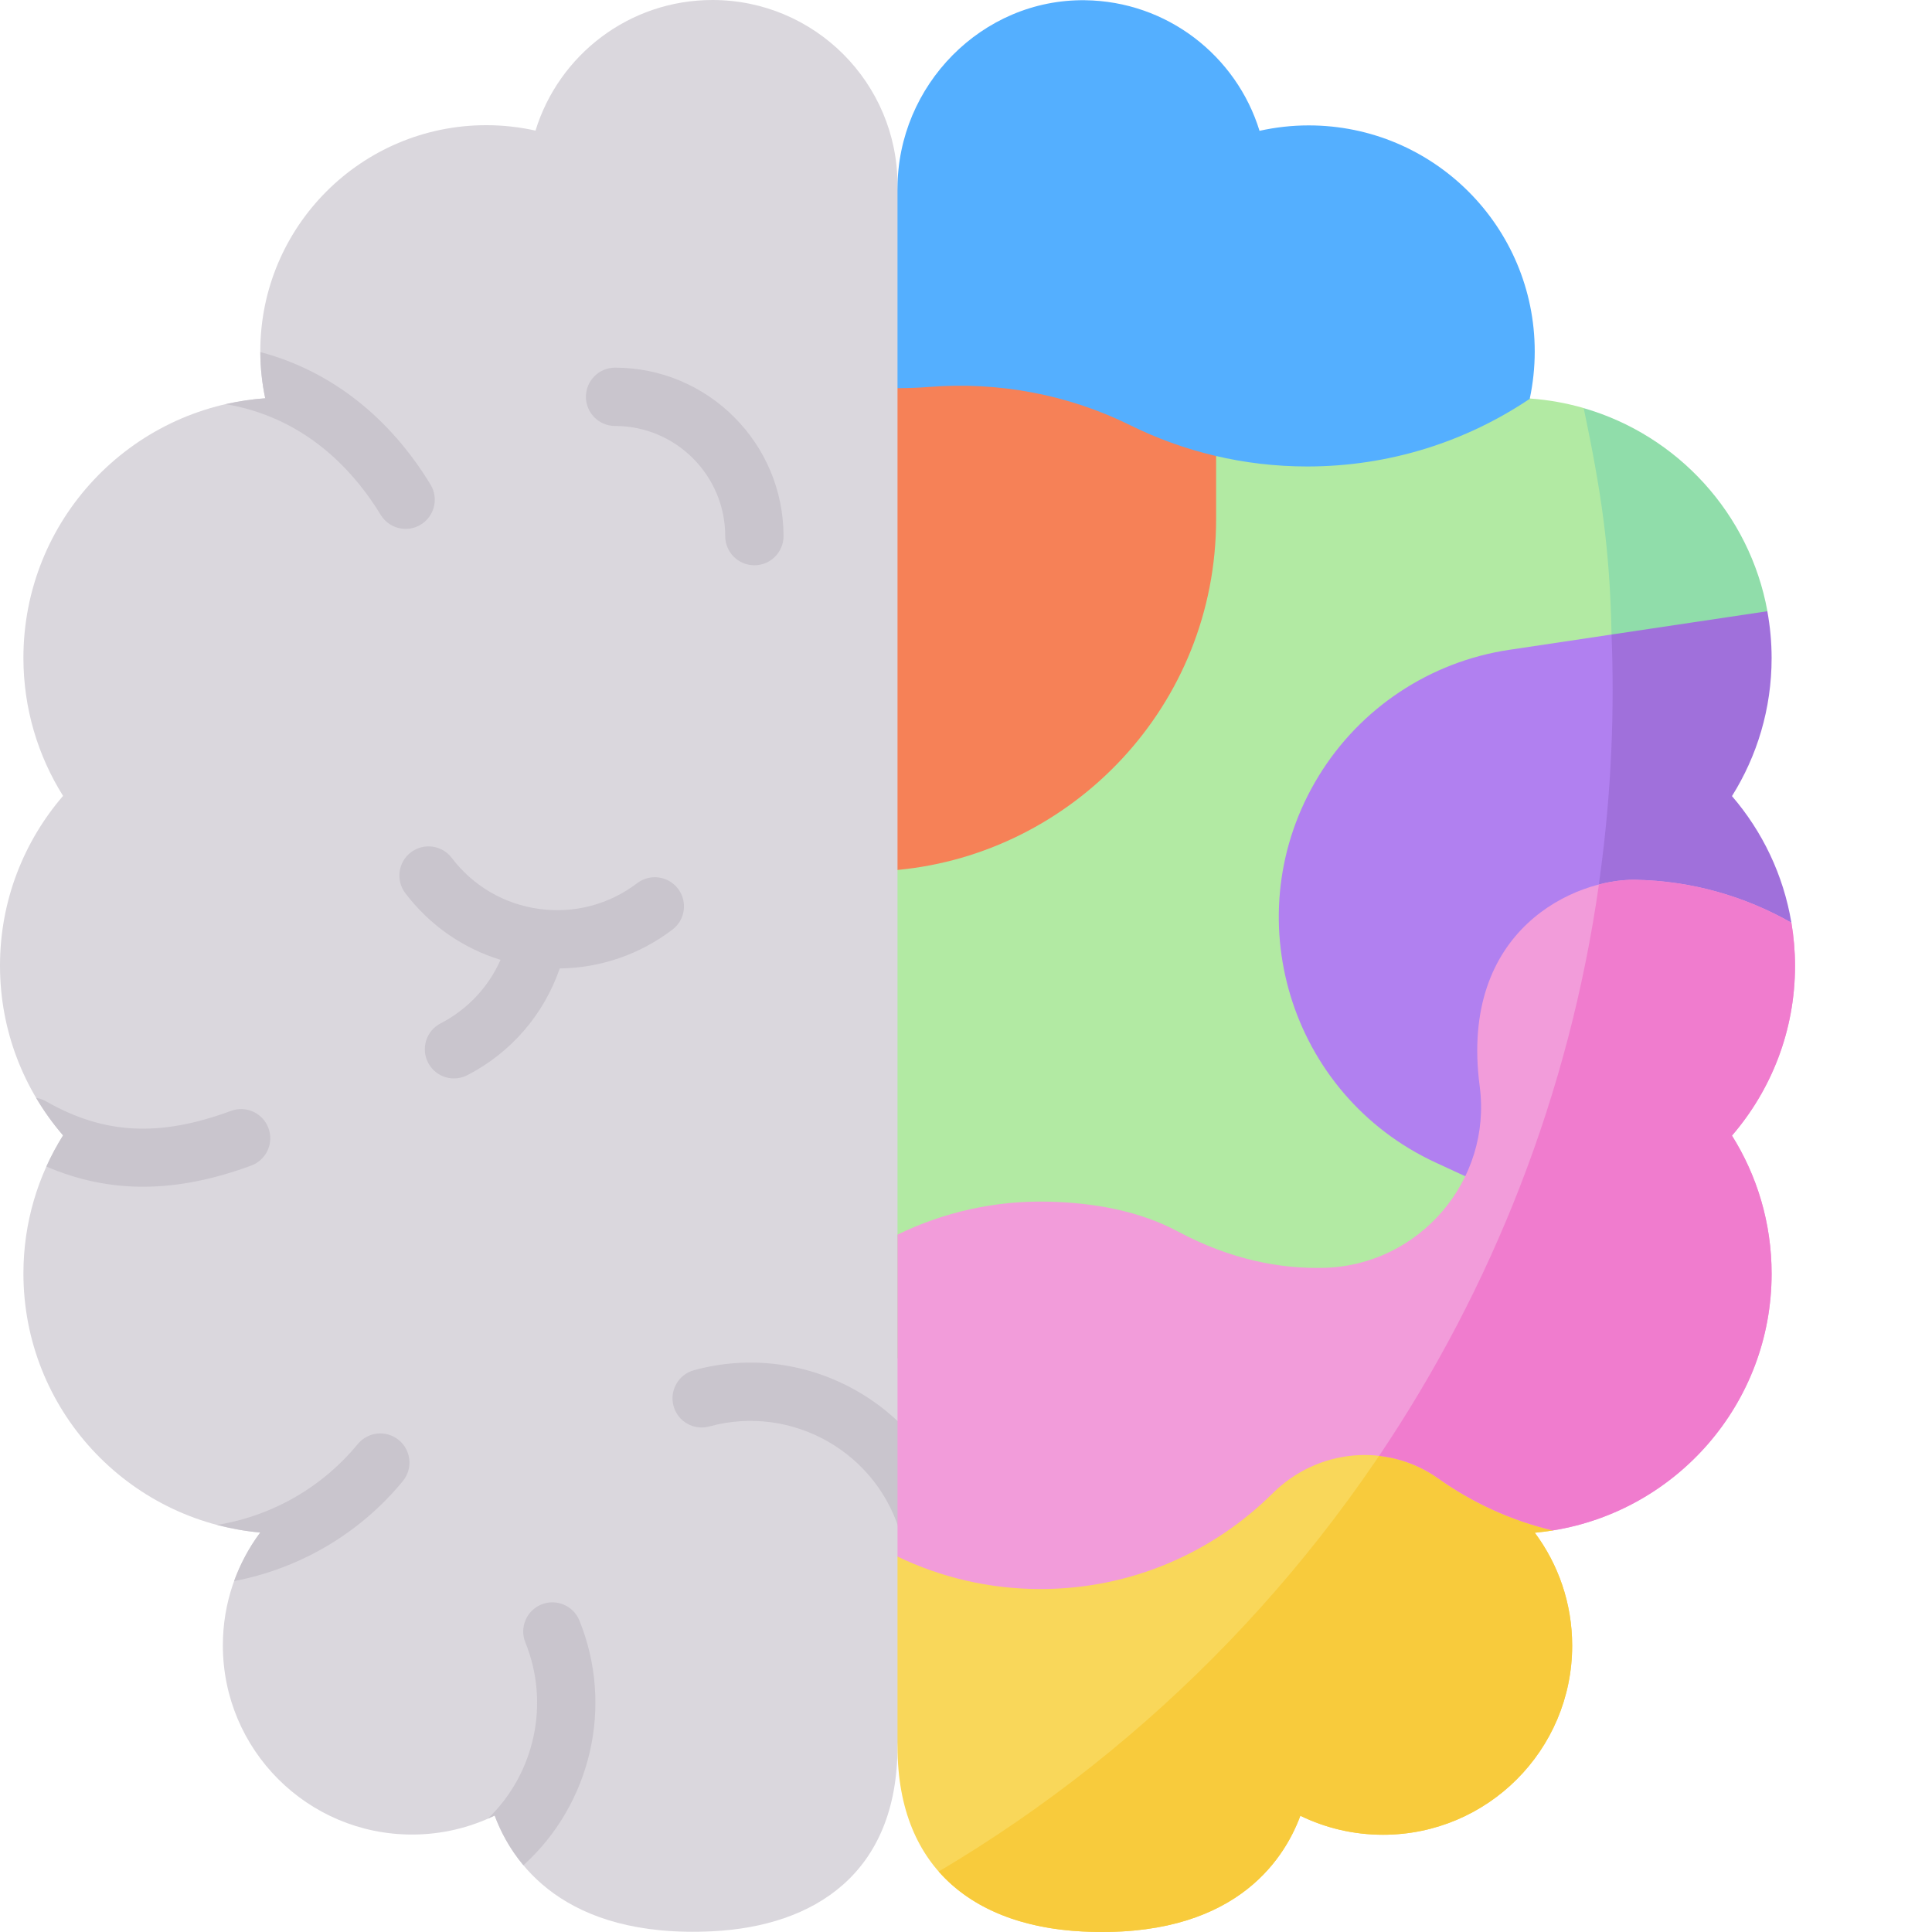
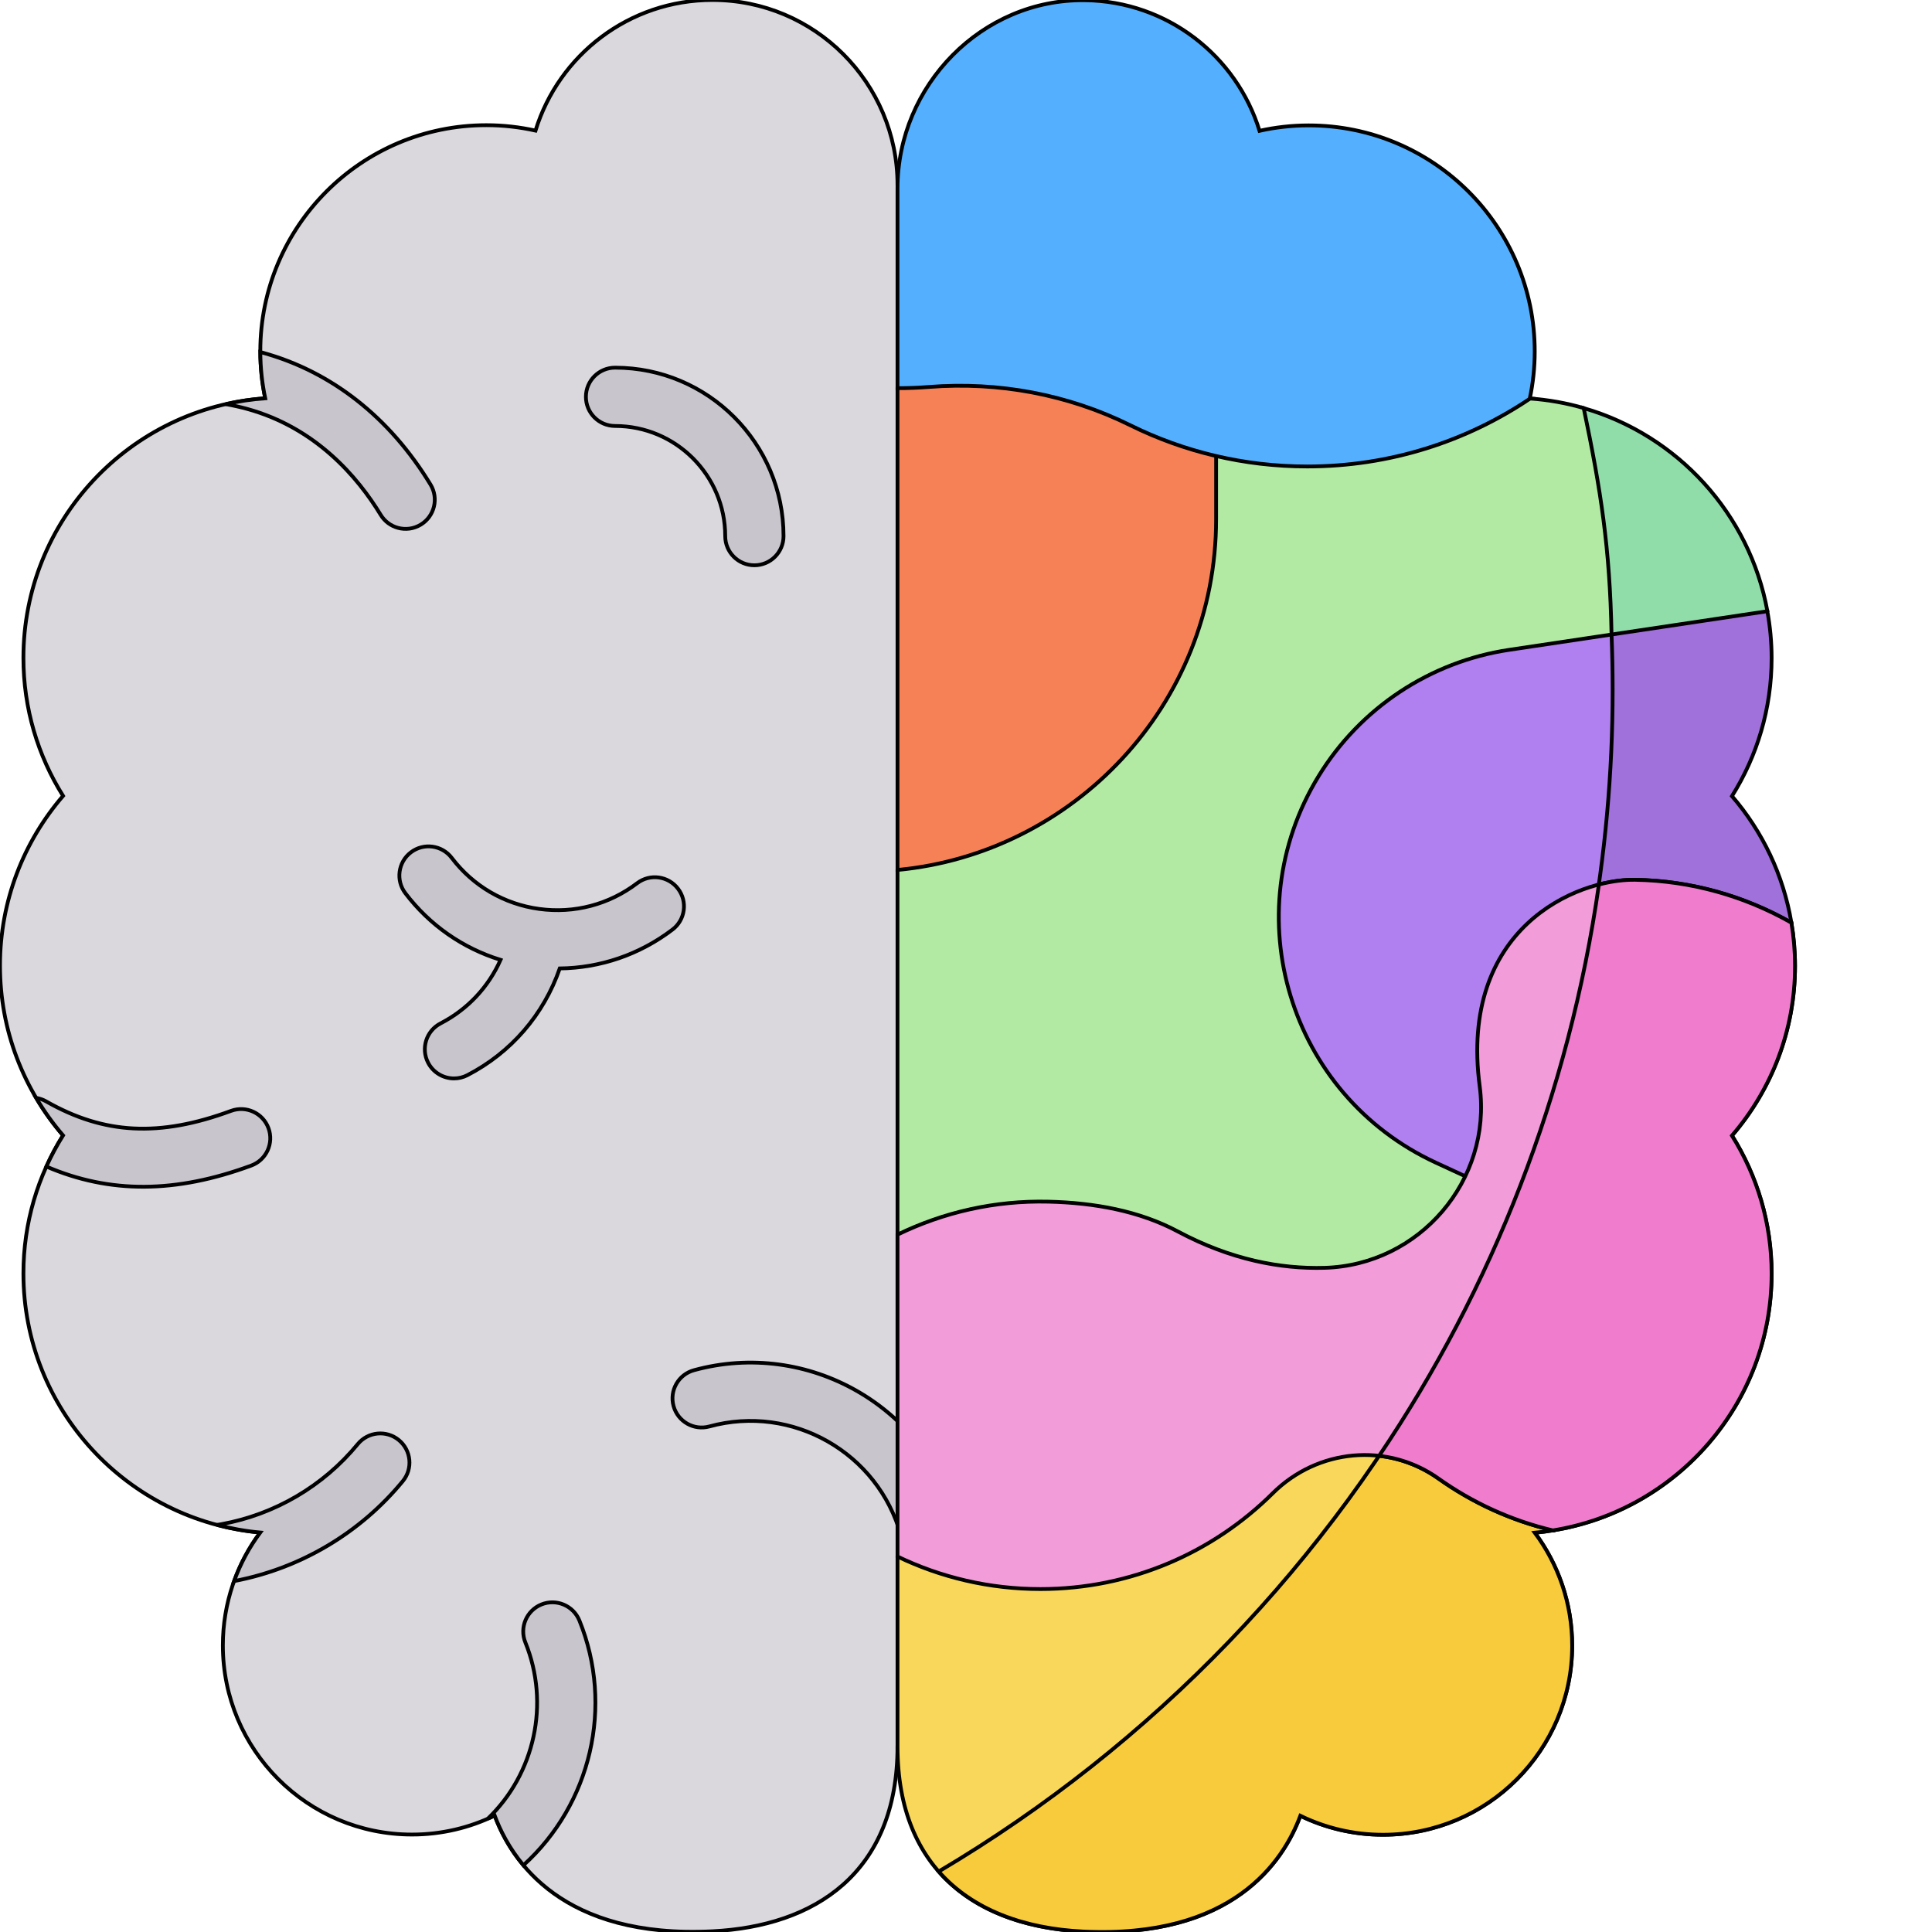
- <svg xmlns="http://www.w3.org/2000/svg" id="Capa_1" enable-background="new 0 0 512 512" viewBox="0 0 512 512">
+ <svg xmlns="http://www.w3.org/2000/svg" id="Capa_1" enable-background="new 0 0 512 512" viewBox="0 0 512 512" stroke="#000" stroke-width="1">
  <g>
    <g>
      <g>
        <path d="m188.801 511.81c-39.679 1.97-53.191-18.481-57.707-30.67-6.62 3.222-14.052 5.034-21.91 5.034-27.684 0-50.125-22.442-50.125-50.125 0-11.212 3.683-21.564 9.903-29.914-35.175-3.152-62.755-32.669-62.755-68.664 0-13.441 3.857-25.974 10.506-36.579-10.407-12.08-16.713-27.792-16.713-44.987s6.306-32.907 16.712-44.987c-6.648-10.605-10.506-23.139-10.506-36.579 0-36.449 28.274-66.274 64.083-68.79-.851-4.022-1.307-8.189-1.307-12.465 0-33.087 26.822-59.909 59.909-59.909 4.474 0 8.828.506 13.023 1.436 6.165-20.042 24.823-34.611 46.887-34.611 27.09 0 49.05 21.96 49.05 49.05l20.605 241.906-20.605 171.804c0 33.683-21.994 47.706-49.05 49.05z" fill="#dad7dd" />
      </g>
    </g>
    <g>
      <g>
        <path d="m248.267 412.386c-4.116 1.127-8.366-1.296-9.493-5.411-6.02-21.984-28.803-34.971-50.787-28.95-4.116 1.127-8.366-1.296-9.493-5.411-1.127-4.116 1.296-8.366 5.411-9.493 30.202-8.271 61.501 9.571 69.772 39.773 1.128 4.115-1.295 8.365-5.41 9.492z" fill="#c9c5cd" />
      </g>
    </g>
    <g fill="#c9c5cd">
      <path d="m162.999 97.435c-4.267 0-7.726 3.459-7.726 7.726s3.459 7.726 7.726 7.726c16.097 0 29.192 13.095 29.192 29.191 0 4.267 3.459 7.726 7.726 7.726s7.726-3.459 7.726-7.726c.001-24.616-20.026-44.643-44.644-44.643z" />
      <path d="m168.86 234.049c-7.458 5.669-16.678 8.093-25.959 6.829-9.282-1.265-17.516-6.069-23.184-13.527-2.582-3.398-7.43-4.057-10.827-1.476-3.397 2.582-4.058 7.429-1.476 10.826 6.458 8.497 15.233 14.589 25.232 17.673-3.219 7.24-8.75 13.138-15.888 16.834-3.789 1.962-5.271 6.625-3.308 10.414 1.374 2.653 4.072 4.175 6.868 4.175 1.196 0 2.41-.279 3.546-.867 11.578-5.996 20.219-16.01 24.476-28.282 10.755-.127 21.15-3.669 29.871-10.297 3.397-2.582 4.058-7.429 1.475-10.827-2.581-3.396-7.429-4.056-10.826-1.475z" />
    </g>
    <g>
      <g>
        <g>
          <path d="m435.887 127.631-16.181-19.487c-4.556-1.318-9.305-2.18-14.197-2.53l-.198.042-78.521-24.05-88.94 148.939v129.398h198.037z" fill="#b2eaa3" />
        </g>
      </g>
      <g>
        <g>
          <path d="m459.947 175.589 8.433-13.61c-4.7-25.833-23.8-46.63-48.678-53.821 4.549 21.823 6.925 36.932 7.373 59.998z" fill="#90ddaa" />
        </g>
      </g>
    </g>
    <g>
      <g>
        <g>
          <path d="m387.35 355.696h-95.968l-53.531 56.803v50.319c0 33.684 21.994 47.707 49.05 49.05 39.679 1.97 53.191-18.481 57.707-30.67 6.62 3.222 14.052 5.034 21.91 5.034 27.684 0 50.125-22.442 50.125-50.125 0-11.212-3.683-21.564-9.903-29.914 1.612-.145 3.206-.363 4.784-.617z" fill="#f9d75a" />
        </g>
      </g>
      <g>
        <g>
          <path d="m405.882 374.944-22.165-19.248c-31.445 58.097-78.241 106.669-134.951 140.277 8.998 10.255 22.744 15.13 38.134 15.894 39.679 1.97 53.191-18.481 57.707-30.67 6.62 3.222 14.052 5.034 21.91 5.034 27.684 0 50.125-22.442 50.125-50.125 0-11.212-3.683-21.564-9.903-29.914 1.612-.144 3.206-.363 4.784-.617z" fill="#f8cb3c" />
        </g>
      </g>
    </g>
    <g>
      <g>
        <g>
          <path d="m349.419 205.718c-22.336 36.561-7.806 84.421 31.086 102.393l20.971 9.691c.604-3.669 47.616-132.959 47.616-132.959l-22.018-16.686-27.111 4.054c-20.977 3.137-39.486 15.407-50.544 33.507z" fill="#b180f0" />
        </g>
      </g>
      <g>
        <g>
          <path d="m421.562 247.69h45.901l7.276-3.161c-2.121-12.693-7.702-24.211-15.749-33.553 6.648-10.605 10.506-23.139 10.506-36.579 0-4.24-.398-8.385-1.131-12.414l-41.29 6.174c.191 4.847.291 9.718.291 14.613 0 22.162-2.007 43.851-5.804 64.92z" fill="#a070db" />
        </g>
      </g>
    </g>
    <g>
      <g>
        <g>
          <path d="m469.495 337.529c0-13.44-3.857-25.974-10.506-36.579 10.406-12.08 16.712-27.792 16.712-44.987 0-3.898-.34-7.714-.962-11.434-12.299-6.993-26.406-11.107-41.375-11.372-15.737-.279-46.746 12.93-41.227 54.739 3.29 24.922-15.99 47.381-41.118 48.091-11.654.329-24.822-2.129-38.875-9.634-10.166-5.428-22.061-7.605-34.269-7.9-14.299-.345-27.911 2.845-40.024 8.733v85.313c11.459 5.519 24.305 8.616 37.875 8.616 24.024 0 45.775-9.698 61.567-25.391 11.85-11.775 30.3-13.569 43.917-3.892 8.992 6.39 19.247 11.118 30.314 13.744 32.857-5.275 57.971-33.703 57.971-68.047z" fill="#f29cda" />
        </g>
      </g>
      <g>
        <g>
          <path d="m475.702 255.962c0-3.898-.34-7.714-.962-11.434-12.299-6.993-26.406-11.107-41.375-11.372-2.82-.05-6.135.343-9.638 1.246-7.883 55.484-28.281 106.937-58.248 151.41 5.511.622 10.923 2.602 15.731 6.019 8.992 6.39 19.247 11.118 30.314 13.744 32.857-5.275 57.971-33.703 57.971-68.047 0-13.441-3.857-25.974-10.506-36.579 10.407-12.079 16.713-27.792 16.713-44.987z" fill="#f07cce" />
        </g>
      </g>
    </g>
    <g>
      <g>
        <path d="m237.851 102.871v127.672c46.307-4.341 84.434-43.443 84.434-93.004v-75.521z" fill="#f68157" />
      </g>
    </g>
    <g>
      <g>
        <path d="m346.429 123.62c21.878 0 42.205-6.637 59.08-18.005-.033-.002-.065-.007-.097-.009.851-4.022 1.307-8.189 1.307-12.465 0-33.087-26.822-59.909-59.909-59.909-4.474 0-8.828.506-13.023 1.436-6.107-19.853-24.472-34.336-46.263-34.607-27.319-.341-49.674 22.574-49.674 49.895v52.915c2.818 0 5.61-.11 8.372-.327 18.397-1.443 36.786 1.977 53.327 10.158 14.132 6.99 30.047 10.918 46.88 10.918z" fill="#54afff" />
      </g>
    </g>
    <g fill="#c9c5cd">
      <path d="m105.69 381.631c-3.297-2.709-8.166-2.232-10.875 1.065-9.129 11.113-21.963 18.652-36.138 21.228-.382.069-.769.124-1.153.186 3.702.978 7.519 1.673 11.437 2.025-2.899 3.892-5.238 8.223-6.919 12.869 17.532-3.332 33.393-12.719 44.714-26.499 2.709-3.297 2.232-8.165-1.066-10.874z" />
      <path d="m153.545 429.453c-1.605-3.954-6.112-5.857-10.066-4.252s-5.857 6.112-4.252 10.066c6.588 16.224 2.464 34.768-9.929 46.687.602-.264 1.206-.526 1.795-.813 1.439 3.883 3.796 8.603 7.615 13.17 17.904-16.185 24.042-42.188 14.837-64.858z" />
      <path d="m66.572 308.891c4.003-1.477 6.051-5.92 4.574-9.923s-5.92-6.051-9.923-4.574c-18.97 7-33.63 6.244-49.022-2.526-.836-.476-1.723-.77-2.62-.912 2.086 3.524 4.473 6.85 7.131 9.936-1.653 2.637-3.133 5.394-4.425 8.254 16.829 7.234 34.295 7.122 54.285-.255z" />
      <path d="m114.093 128.416c-10.868-17.86-26.275-29.952-44.557-34.968-.182-.05-.366-.091-.548-.139.016 4.196.465 8.29 1.301 12.241-3.563.25-7.048.782-10.441 1.553 1.881.332 3.755.742 5.599 1.248 18.204 4.994 29.323 18.036 35.445 28.098 1.067 1.754 2.72 2.931 4.555 3.434 1.98.543 4.17.301 6.062-.85 3.645-2.219 4.802-6.972 2.584-10.617z" />
    </g>
  </g>
  <g />
  <g />
  <g />
  <g />
  <g />
  <g />
  <g />
  <g />
  <g />
  <g />
  <g />
  <g />
  <g />
  <g />
  <g />
</svg>
